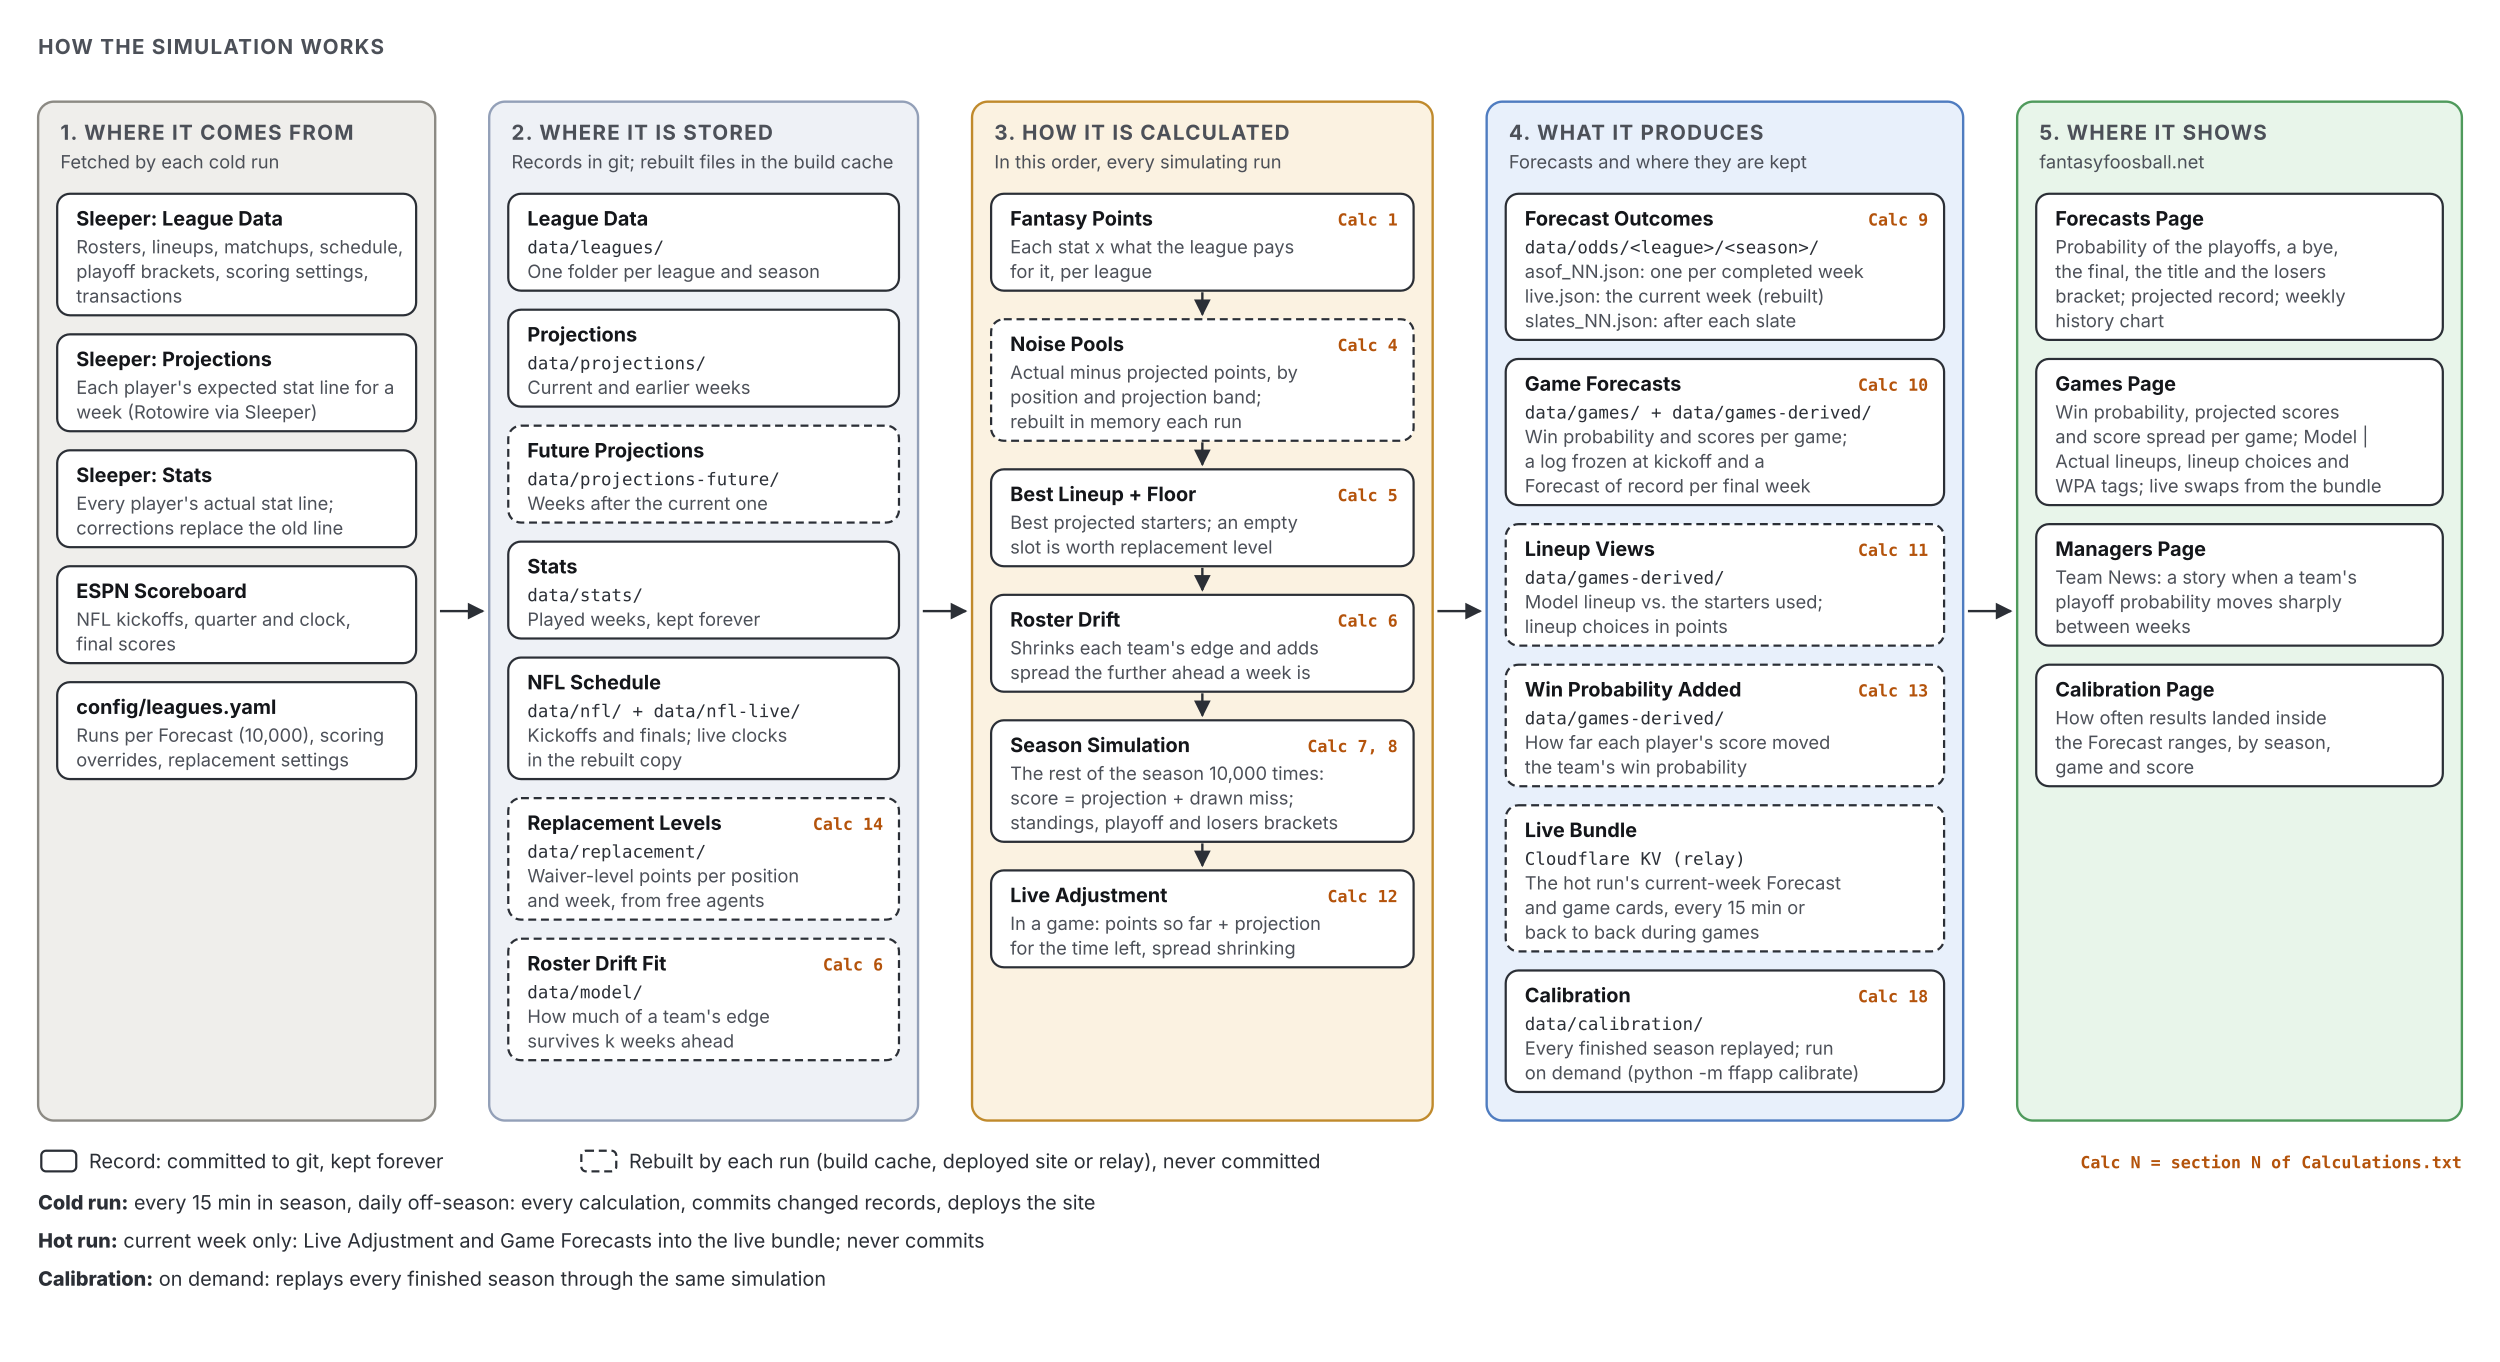
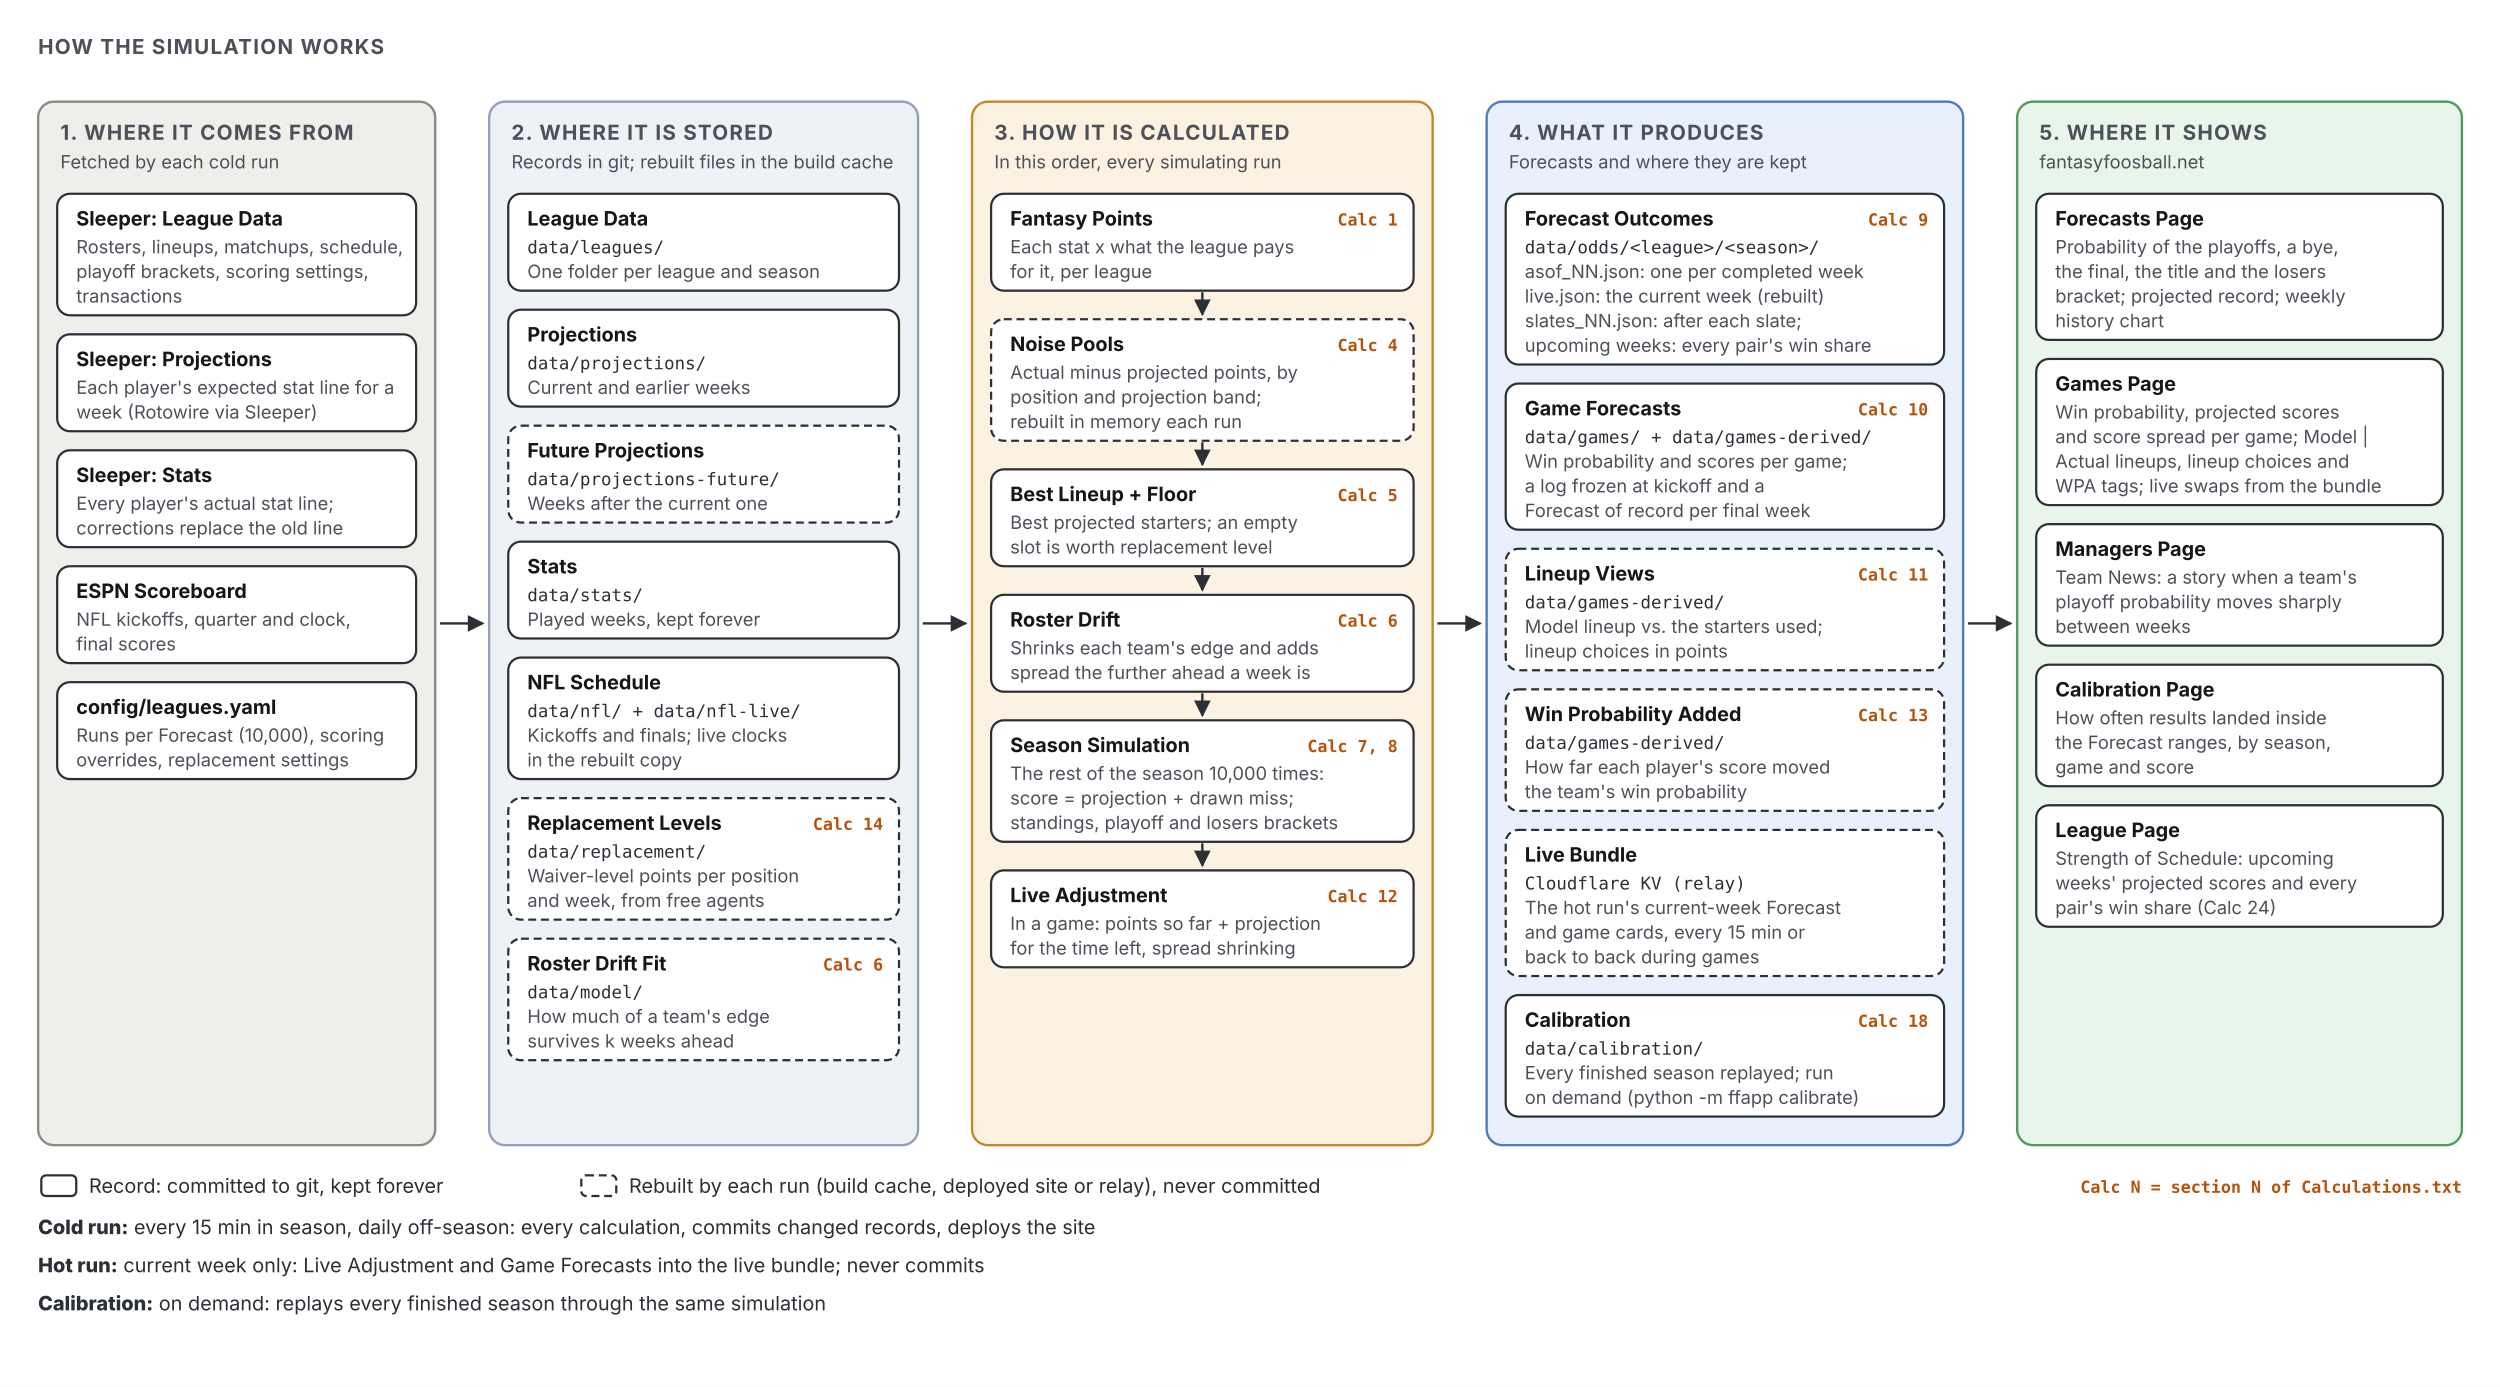
- <svg xmlns="http://www.w3.org/2000/svg" viewBox="0 0 1574 857.5" width="1574" height="857.5" role="img" aria-labelledby="sim-t" font-family="Inter, system-ui, -apple-system, Segoe UI, Roboto, sans-serif">
+ <svg xmlns="http://www.w3.org/2000/svg" viewBox="0 0 1574 873.0" width="1574" height="873.0" role="img" aria-labelledby="sim-t" font-family="Inter, system-ui, -apple-system, Segoe UI, Roboto, sans-serif">
  <style>
.grp { stroke-width: 1.5; } .g1 { fill: #efeeeb; stroke: #8c8a84; } .g2 { fill: #eef1f6; stroke: #93a0b8; }
.g3 { fill: #fbf2e1; stroke: #c08a2c; } .g4 { fill: #e8f0fb; stroke: #4f7cc0; } .g5 { fill: #e8f5ea; stroke: #4f9a5c; }
.gl { font-weight: 700; font-size: 13px; letter-spacing: 0.06em; fill: #4c5058; }
.gs { font-size: 11.5px; fill: #4c5058; }
.st { fill: #ffffff; stroke: #2b2f36; stroke-width: 1.4; } .st.rebuilt { stroke-dasharray: 5 3; }
.stt { font-weight: 700; font-size: 12.5px; fill: #14161a; } .sd { font-size: 11.5px; fill: #4c5058; }
.ref { font-size: 10.5px; font-weight: 700; fill: #b4530b; font-family: ui-monospace, Consolas, monospace; }
.path { font-size: 11px; fill: #2b2f36; font-family: ui-monospace, Consolas, monospace; }
.e { fill: none; stroke: #2b2f36; stroke-width: 1.5; } .ah { fill: #2b2f36; }
.lg { font-size: 12.5px; fill: #2b2f36; } .lgn { font-weight: 800; }
</style>
-   <rect width="1574" height="857.5" fill="#ffffff" />
+   <rect width="1574" height="873.0" fill="#ffffff" />
  <defs>
    <marker id="a" viewBox="0 0 10 10" refX="9" refY="5" markerWidth="7" markerHeight="7" orient="auto-start-reverse">
      <path d="M0 0 L10 5 L0 10 z" class="ah" />
    </marker>
  </defs>
  <text x="24" y="34" class="gl" text-anchor="start">HOW THE SIMULATION WORKS</text>
-   <rect x="24" y="64" width="250" height="641.5" rx="10" class="grp g1" />
+   <rect x="24" y="64" width="250" height="657.0" rx="10" class="grp g1" />
  <text x="38" y="88" class="gl" text-anchor="start">1. WHERE IT COMES FROM</text>
  <text x="38" y="106" class="gs" text-anchor="start">Fetched by each cold run</text>
  <rect x="36" y="122" width="226" height="76.5" rx="8" class="st" />
  <text x="48" y="142" class="stt" text-anchor="start">Sleeper: League Data</text>
  <text x="48" y="159.5" class="sd" text-anchor="start">Rosters, lineups, matchups, schedule,</text>
  <text x="48" y="175.0" class="sd" text-anchor="start">playoff brackets, scoring settings,</text>
  <text x="48" y="190.5" class="sd" text-anchor="start">transactions</text>
  <rect x="36" y="210.5" width="226" height="61.0" rx="8" class="st" />
  <text x="48" y="230.5" class="stt" text-anchor="start">Sleeper: Projections</text>
  <text x="48" y="248.0" class="sd" text-anchor="start">Each player's expected stat line for a</text>
  <text x="48" y="263.5" class="sd" text-anchor="start">week (Rotowire via Sleeper)</text>
  <rect x="36" y="283.5" width="226" height="61.0" rx="8" class="st" />
  <text x="48" y="303.5" class="stt" text-anchor="start">Sleeper: Stats</text>
  <text x="48" y="321.0" class="sd" text-anchor="start">Every player's actual stat line;</text>
  <text x="48" y="336.5" class="sd" text-anchor="start">corrections replace the old line</text>
  <rect x="36" y="356.5" width="226" height="61.0" rx="8" class="st" />
  <text x="48" y="376.5" class="stt" text-anchor="start">ESPN Scoreboard</text>
  <text x="48" y="394.0" class="sd" text-anchor="start">NFL kickoffs, quarter and clock,</text>
  <text x="48" y="409.5" class="sd" text-anchor="start">final scores</text>
  <rect x="36" y="429.5" width="226" height="61.0" rx="8" class="st" />
  <text x="48" y="449.5" class="stt" text-anchor="start">config/leagues.yaml</text>
  <text x="48" y="467.0" class="sd" text-anchor="start">Runs per Forecast (10,000), scoring</text>
  <text x="48" y="482.5" class="sd" text-anchor="start">overrides, replacement settings</text>
-   <rect x="308" y="64" width="270" height="641.5" rx="10" class="grp g2" />
+   <rect x="308" y="64" width="270" height="657.0" rx="10" class="grp g2" />
  <text x="322" y="88" class="gl" text-anchor="start">2. WHERE IT IS STORED</text>
  <text x="322" y="106" class="gs" text-anchor="start">Records in git; rebuilt files in the build cache</text>
  <rect x="320" y="122" width="246" height="61.0" rx="8" class="st" />
  <text x="332" y="142" class="stt" text-anchor="start">League Data</text>
  <text x="332" y="159.5" class="path" text-anchor="start">data/leagues/</text>
  <text x="332" y="175.0" class="sd" text-anchor="start">One folder per league and season</text>
  <rect x="320" y="195.0" width="246" height="61.0" rx="8" class="st" />
  <text x="332" y="215.0" class="stt" text-anchor="start">Projections</text>
  <text x="332" y="232.5" class="path" text-anchor="start">data/projections/</text>
  <text x="332" y="248.0" class="sd" text-anchor="start">Current and earlier weeks</text>
  <rect x="320" y="268.0" width="246" height="61.0" rx="8" class="st rebuilt" />
  <text x="332" y="288.0" class="stt" text-anchor="start">Future Projections</text>
  <text x="332" y="305.5" class="path" text-anchor="start">data/projections-future/</text>
  <text x="332" y="321.0" class="sd" text-anchor="start">Weeks after the current one</text>
  <rect x="320" y="341.0" width="246" height="61.0" rx="8" class="st" />
  <text x="332" y="361.0" class="stt" text-anchor="start">Stats</text>
  <text x="332" y="378.5" class="path" text-anchor="start">data/stats/</text>
  <text x="332" y="394.0" class="sd" text-anchor="start">Played weeks, kept forever</text>
  <rect x="320" y="414.0" width="246" height="76.5" rx="8" class="st" />
  <text x="332" y="434.0" class="stt" text-anchor="start">NFL Schedule</text>
  <text x="332" y="451.5" class="path" text-anchor="start">data/nfl/  +  data/nfl-live/</text>
  <text x="332" y="467.0" class="sd" text-anchor="start">Kickoffs and finals; live clocks</text>
  <text x="332" y="482.5" class="sd" text-anchor="start">in the rebuilt copy</text>
  <rect x="320" y="502.5" width="246" height="76.5" rx="8" class="st rebuilt" />
  <text x="332" y="522.5" class="stt" text-anchor="start">Replacement Levels</text>
  <text x="556" y="522.5" class="ref" text-anchor="end">Calc 14</text>
  <text x="332" y="540.0" class="path" text-anchor="start">data/replacement/</text>
  <text x="332" y="555.5" class="sd" text-anchor="start">Waiver-level points per position</text>
  <text x="332" y="571.0" class="sd" text-anchor="start">and week, from free agents</text>
  <rect x="320" y="591.0" width="246" height="76.5" rx="8" class="st rebuilt" />
  <text x="332" y="611.0" class="stt" text-anchor="start">Roster Drift Fit</text>
  <text x="556" y="611.0" class="ref" text-anchor="end">Calc 6</text>
  <text x="332" y="628.5" class="path" text-anchor="start">data/model/</text>
  <text x="332" y="644.0" class="sd" text-anchor="start">How much of a team's edge</text>
  <text x="332" y="659.5" class="sd" text-anchor="start">survives k weeks ahead</text>
-   <rect x="612" y="64" width="290" height="641.5" rx="10" class="grp g3" />
+   <rect x="612" y="64" width="290" height="657.0" rx="10" class="grp g3" />
  <text x="626" y="88" class="gl" text-anchor="start">3. HOW IT IS CALCULATED</text>
  <text x="626" y="106" class="gs" text-anchor="start">In this order, every simulating run</text>
  <rect x="624" y="122" width="266" height="61.0" rx="8" class="st" />
  <text x="636" y="142" class="stt" text-anchor="start">Fantasy Points</text>
  <text x="880" y="142" class="ref" text-anchor="end">Calc 1</text>
  <text x="636" y="159.5" class="sd" text-anchor="start">Each stat x what the league pays</text>
  <text x="636" y="175.0" class="sd" text-anchor="start">for it, per league</text>
  <rect x="624" y="201.0" width="266" height="76.5" rx="8" class="st rebuilt" />
  <text x="636" y="221.0" class="stt" text-anchor="start">Noise Pools</text>
  <text x="880" y="221.0" class="ref" text-anchor="end">Calc 4</text>
  <text x="636" y="238.5" class="sd" text-anchor="start">Actual minus projected points, by</text>
  <text x="636" y="254.0" class="sd" text-anchor="start">position and projection band;</text>
  <text x="636" y="269.5" class="sd" text-anchor="start">rebuilt in memory each run</text>
  <path d="M757.0 184.0 V198.0" class="e" marker-end="url(#a)" />
  <rect x="624" y="295.5" width="266" height="61.0" rx="8" class="st" />
  <text x="636" y="315.5" class="stt" text-anchor="start">Best Lineup + Floor</text>
  <text x="880" y="315.5" class="ref" text-anchor="end">Calc 5</text>
  <text x="636" y="333.0" class="sd" text-anchor="start">Best projected starters; an empty</text>
  <text x="636" y="348.5" class="sd" text-anchor="start">slot is worth replacement level</text>
  <path d="M757.0 278.5 V292.5" class="e" marker-end="url(#a)" />
  <rect x="624" y="374.5" width="266" height="61.0" rx="8" class="st" />
  <text x="636" y="394.5" class="stt" text-anchor="start">Roster Drift</text>
  <text x="880" y="394.5" class="ref" text-anchor="end">Calc 6</text>
  <text x="636" y="412.0" class="sd" text-anchor="start">Shrinks each team's edge and adds</text>
  <text x="636" y="427.5" class="sd" text-anchor="start">spread the further ahead a week is</text>
  <path d="M757.0 357.5 V371.5" class="e" marker-end="url(#a)" />
  <rect x="624" y="453.5" width="266" height="76.5" rx="8" class="st" />
  <text x="636" y="473.5" class="stt" text-anchor="start">Season Simulation</text>
  <text x="880" y="473.5" class="ref" text-anchor="end">Calc 7, 8</text>
  <text x="636" y="491.0" class="sd" text-anchor="start">The rest of the season 10,000 times:</text>
  <text x="636" y="506.5" class="sd" text-anchor="start">score = projection + drawn miss;</text>
  <text x="636" y="522.0" class="sd" text-anchor="start">standings, playoff and losers brackets</text>
  <path d="M757.0 436.5 V450.5" class="e" marker-end="url(#a)" />
  <rect x="624" y="548.0" width="266" height="61.0" rx="8" class="st" />
  <text x="636" y="568.0" class="stt" text-anchor="start">Live Adjustment</text>
  <text x="880" y="568.0" class="ref" text-anchor="end">Calc 12</text>
  <text x="636" y="585.5" class="sd" text-anchor="start">In a game: points so far + projection</text>
  <text x="636" y="601.0" class="sd" text-anchor="start">for the time left, spread shrinking</text>
  <path d="M757.0 531.0 V545.0" class="e" marker-end="url(#a)" />
-   <rect x="936" y="64" width="300" height="641.5" rx="10" class="grp g4" />
+   <rect x="936" y="64" width="300" height="657.0" rx="10" class="grp g4" />
  <text x="950" y="88" class="gl" text-anchor="start">4. WHAT IT PRODUCES</text>
  <text x="950" y="106" class="gs" text-anchor="start">Forecasts and where they are kept</text>
-   <rect x="948" y="122" width="276" height="92.0" rx="8" class="st" />
+   <rect x="948" y="122" width="276" height="107.5" rx="8" class="st" />
  <text x="960" y="142" class="stt" text-anchor="start">Forecast Outcomes</text>
  <text x="1214" y="142" class="ref" text-anchor="end">Calc 9</text>
  <text x="960" y="159.5" class="path" text-anchor="start">data/odds/&lt;league&gt;/&lt;season&gt;/</text>
  <text x="960" y="175.0" class="sd" text-anchor="start">asof_NN.json: one per completed week</text>
  <text x="960" y="190.5" class="sd" text-anchor="start">live.json: the current week (rebuilt)</text>
-   <text x="960" y="206.0" class="sd" text-anchor="start">slates_NN.json: after each slate</text>
-   <rect x="948" y="226.0" width="276" height="92.0" rx="8" class="st" />
-   <text x="960" y="246.0" class="stt" text-anchor="start">Game Forecasts</text>
-   <text x="1214" y="246.0" class="ref" text-anchor="end">Calc 10</text>
-   <text x="960" y="263.5" class="path" text-anchor="start">data/games/  +  data/games-derived/</text>
-   <text x="960" y="279.0" class="sd" text-anchor="start">Win probability and scores per game;</text>
-   <text x="960" y="294.5" class="sd" text-anchor="start">a log frozen at kickoff and a</text>
-   <text x="960" y="310.0" class="sd" text-anchor="start">Forecast of record per final week</text>
-   <rect x="948" y="330.0" width="276" height="76.5" rx="8" class="st rebuilt" />
-   <text x="960" y="350.0" class="stt" text-anchor="start">Lineup Views</text>
-   <text x="1214" y="350.0" class="ref" text-anchor="end">Calc 11</text>
-   <text x="960" y="367.5" class="path" text-anchor="start">data/games-derived/</text>
-   <text x="960" y="383.0" class="sd" text-anchor="start">Model lineup vs. the starters used;</text>
-   <text x="960" y="398.5" class="sd" text-anchor="start">lineup choices in points</text>
-   <rect x="948" y="418.5" width="276" height="76.5" rx="8" class="st rebuilt" />
-   <text x="960" y="438.5" class="stt" text-anchor="start">Win Probability Added</text>
-   <text x="1214" y="438.5" class="ref" text-anchor="end">Calc 13</text>
-   <text x="960" y="456.0" class="path" text-anchor="start">data/games-derived/</text>
-   <text x="960" y="471.5" class="sd" text-anchor="start">How far each player's score moved</text>
-   <text x="960" y="487.0" class="sd" text-anchor="start">the team's win probability</text>
-   <rect x="948" y="507.0" width="276" height="92.0" rx="8" class="st rebuilt" />
-   <text x="960" y="527.0" class="stt" text-anchor="start">Live Bundle</text>
-   <text x="960" y="544.5" class="path" text-anchor="start">Cloudflare KV (relay)</text>
-   <text x="960" y="560.0" class="sd" text-anchor="start">The hot run's current-week Forecast</text>
-   <text x="960" y="575.5" class="sd" text-anchor="start">and game cards, every 15 min or</text>
-   <text x="960" y="591.0" class="sd" text-anchor="start">back to back during games</text>
-   <rect x="948" y="611.0" width="276" height="76.5" rx="8" class="st" />
-   <text x="960" y="631.0" class="stt" text-anchor="start">Calibration</text>
-   <text x="1214" y="631.0" class="ref" text-anchor="end">Calc 18</text>
-   <text x="960" y="648.5" class="path" text-anchor="start">data/calibration/</text>
-   <text x="960" y="664.0" class="sd" text-anchor="start">Every finished season replayed; run</text>
-   <text x="960" y="679.5" class="sd" text-anchor="start">on demand (python -m ffapp calibrate)</text>
-   <rect x="1270" y="64" width="280" height="641.5" rx="10" class="grp g5" />
+   <text x="960" y="206.0" class="sd" text-anchor="start">slates_NN.json: after each slate;</text>
+   <text x="960" y="221.5" class="sd" text-anchor="start">upcoming weeks: every pair's win share</text>
+   <rect x="948" y="241.5" width="276" height="92.0" rx="8" class="st" />
+   <text x="960" y="261.5" class="stt" text-anchor="start">Game Forecasts</text>
+   <text x="1214" y="261.5" class="ref" text-anchor="end">Calc 10</text>
+   <text x="960" y="279.0" class="path" text-anchor="start">data/games/  +  data/games-derived/</text>
+   <text x="960" y="294.5" class="sd" text-anchor="start">Win probability and scores per game;</text>
+   <text x="960" y="310.0" class="sd" text-anchor="start">a log frozen at kickoff and a</text>
+   <text x="960" y="325.5" class="sd" text-anchor="start">Forecast of record per final week</text>
+   <rect x="948" y="345.5" width="276" height="76.5" rx="8" class="st rebuilt" />
+   <text x="960" y="365.5" class="stt" text-anchor="start">Lineup Views</text>
+   <text x="1214" y="365.5" class="ref" text-anchor="end">Calc 11</text>
+   <text x="960" y="383.0" class="path" text-anchor="start">data/games-derived/</text>
+   <text x="960" y="398.5" class="sd" text-anchor="start">Model lineup vs. the starters used;</text>
+   <text x="960" y="414.0" class="sd" text-anchor="start">lineup choices in points</text>
+   <rect x="948" y="434.0" width="276" height="76.5" rx="8" class="st rebuilt" />
+   <text x="960" y="454.0" class="stt" text-anchor="start">Win Probability Added</text>
+   <text x="1214" y="454.0" class="ref" text-anchor="end">Calc 13</text>
+   <text x="960" y="471.5" class="path" text-anchor="start">data/games-derived/</text>
+   <text x="960" y="487.0" class="sd" text-anchor="start">How far each player's score moved</text>
+   <text x="960" y="502.5" class="sd" text-anchor="start">the team's win probability</text>
+   <rect x="948" y="522.5" width="276" height="92.0" rx="8" class="st rebuilt" />
+   <text x="960" y="542.5" class="stt" text-anchor="start">Live Bundle</text>
+   <text x="960" y="560.0" class="path" text-anchor="start">Cloudflare KV (relay)</text>
+   <text x="960" y="575.5" class="sd" text-anchor="start">The hot run's current-week Forecast</text>
+   <text x="960" y="591.0" class="sd" text-anchor="start">and game cards, every 15 min or</text>
+   <text x="960" y="606.5" class="sd" text-anchor="start">back to back during games</text>
+   <rect x="948" y="626.5" width="276" height="76.5" rx="8" class="st" />
+   <text x="960" y="646.5" class="stt" text-anchor="start">Calibration</text>
+   <text x="1214" y="646.5" class="ref" text-anchor="end">Calc 18</text>
+   <text x="960" y="664.0" class="path" text-anchor="start">data/calibration/</text>
+   <text x="960" y="679.5" class="sd" text-anchor="start">Every finished season replayed; run</text>
+   <text x="960" y="695.0" class="sd" text-anchor="start">on demand (python -m ffapp calibrate)</text>
+   <rect x="1270" y="64" width="280" height="657.0" rx="10" class="grp g5" />
  <text x="1284" y="88" class="gl" text-anchor="start">5. WHERE IT SHOWS</text>
  <text x="1284" y="106" class="gs" text-anchor="start">fantasyfoosball.net</text>
  <rect x="1282" y="122" width="256" height="92.0" rx="8" class="st" />
  <text x="1294" y="142" class="stt" text-anchor="start">Forecasts Page</text>
  <text x="1294" y="159.5" class="sd" text-anchor="start">Probability of the playoffs, a bye,</text>
  <text x="1294" y="175.0" class="sd" text-anchor="start">the final, the title and the losers</text>
  <text x="1294" y="190.5" class="sd" text-anchor="start">bracket; projected record; weekly</text>
  <text x="1294" y="206.0" class="sd" text-anchor="start">history chart</text>
  <rect x="1282" y="226.0" width="256" height="92.0" rx="8" class="st" />
  <text x="1294" y="246.0" class="stt" text-anchor="start">Games Page</text>
  <text x="1294" y="263.5" class="sd" text-anchor="start">Win probability, projected scores</text>
  <text x="1294" y="279.0" class="sd" text-anchor="start">and score spread per game; Model |</text>
  <text x="1294" y="294.5" class="sd" text-anchor="start">Actual lineups, lineup choices and</text>
  <text x="1294" y="310.0" class="sd" text-anchor="start">WPA tags; live swaps from the bundle</text>
  <rect x="1282" y="330.0" width="256" height="76.5" rx="8" class="st" />
  <text x="1294" y="350.0" class="stt" text-anchor="start">Managers Page</text>
  <text x="1294" y="367.5" class="sd" text-anchor="start">Team News: a story when a team's</text>
  <text x="1294" y="383.0" class="sd" text-anchor="start">playoff probability moves sharply</text>
  <text x="1294" y="398.5" class="sd" text-anchor="start">between weeks</text>
  <rect x="1282" y="418.5" width="256" height="76.5" rx="8" class="st" />
  <text x="1294" y="438.5" class="stt" text-anchor="start">Calibration Page</text>
  <text x="1294" y="456.0" class="sd" text-anchor="start">How often results landed inside</text>
  <text x="1294" y="471.5" class="sd" text-anchor="start">the Forecast ranges, by season,</text>
  <text x="1294" y="487.0" class="sd" text-anchor="start">game and score</text>
-   <path d="M277 384.75 H304" class="e" marker-end="url(#a)" />
-   <path d="M581 384.75 H608" class="e" marker-end="url(#a)" />
-   <path d="M905 384.75 H932" class="e" marker-end="url(#a)" />
-   <path d="M1239 384.75 H1266" class="e" marker-end="url(#a)" />
-   <rect x="26" y="724.5" width="22" height="13" rx="3" class="st" />
-   <text x="56" y="735.5" class="lg" text-anchor="start">Record: committed to git, kept forever</text>
-   <rect x="366" y="724.5" width="22" height="13" rx="3" class="st rebuilt" />
-   <text x="396" y="735.5" class="lg" text-anchor="start">Rebuilt by each run (build cache, deployed site or relay), never committed</text>
-   <text x="1550" y="735.5" class="ref" text-anchor="end">Calc N = section N of Calculations.txt</text>
-   <text x="24" y="761.5" class="lg">
+   <rect x="1282" y="507.0" width="256" height="76.5" rx="8" class="st" />
+   <text x="1294" y="527.0" class="stt" text-anchor="start">League Page</text>
+   <text x="1294" y="544.5" class="sd" text-anchor="start">Strength of Schedule: upcoming</text>
+   <text x="1294" y="560.0" class="sd" text-anchor="start">weeks' projected scores and every</text>
+   <text x="1294" y="575.5" class="sd" text-anchor="start">pair's win share (Calc 24)</text>
+   <path d="M277 392.5 H304" class="e" marker-end="url(#a)" />
+   <path d="M581 392.5 H608" class="e" marker-end="url(#a)" />
+   <path d="M905 392.5 H932" class="e" marker-end="url(#a)" />
+   <path d="M1239 392.5 H1266" class="e" marker-end="url(#a)" />
+   <rect x="26" y="740.0" width="22" height="13" rx="3" class="st" />
+   <text x="56" y="751.0" class="lg" text-anchor="start">Record: committed to git, kept forever</text>
+   <rect x="366" y="740.0" width="22" height="13" rx="3" class="st rebuilt" />
+   <text x="396" y="751.0" class="lg" text-anchor="start">Rebuilt by each run (build cache, deployed site or relay), never committed</text>
+   <text x="1550" y="751.0" class="ref" text-anchor="end">Calc N = section N of Calculations.txt</text>
+   <text x="24" y="777.0" class="lg">
    <tspan class="lgn">Cold run:</tspan> every 15 min in season, daily off-season: every calculation, commits changed records, deploys the site</text>
-   <text x="24" y="785.5" class="lg">
+   <text x="24" y="801.0" class="lg">
    <tspan class="lgn">Hot run:</tspan> current week only: Live Adjustment and Game Forecasts into the live bundle; never commits</text>
-   <text x="24" y="809.5" class="lg">
+   <text x="24" y="825.0" class="lg">
    <tspan class="lgn">Calibration:</tspan> on demand: replays every finished season through the same simulation</text>
</svg>
